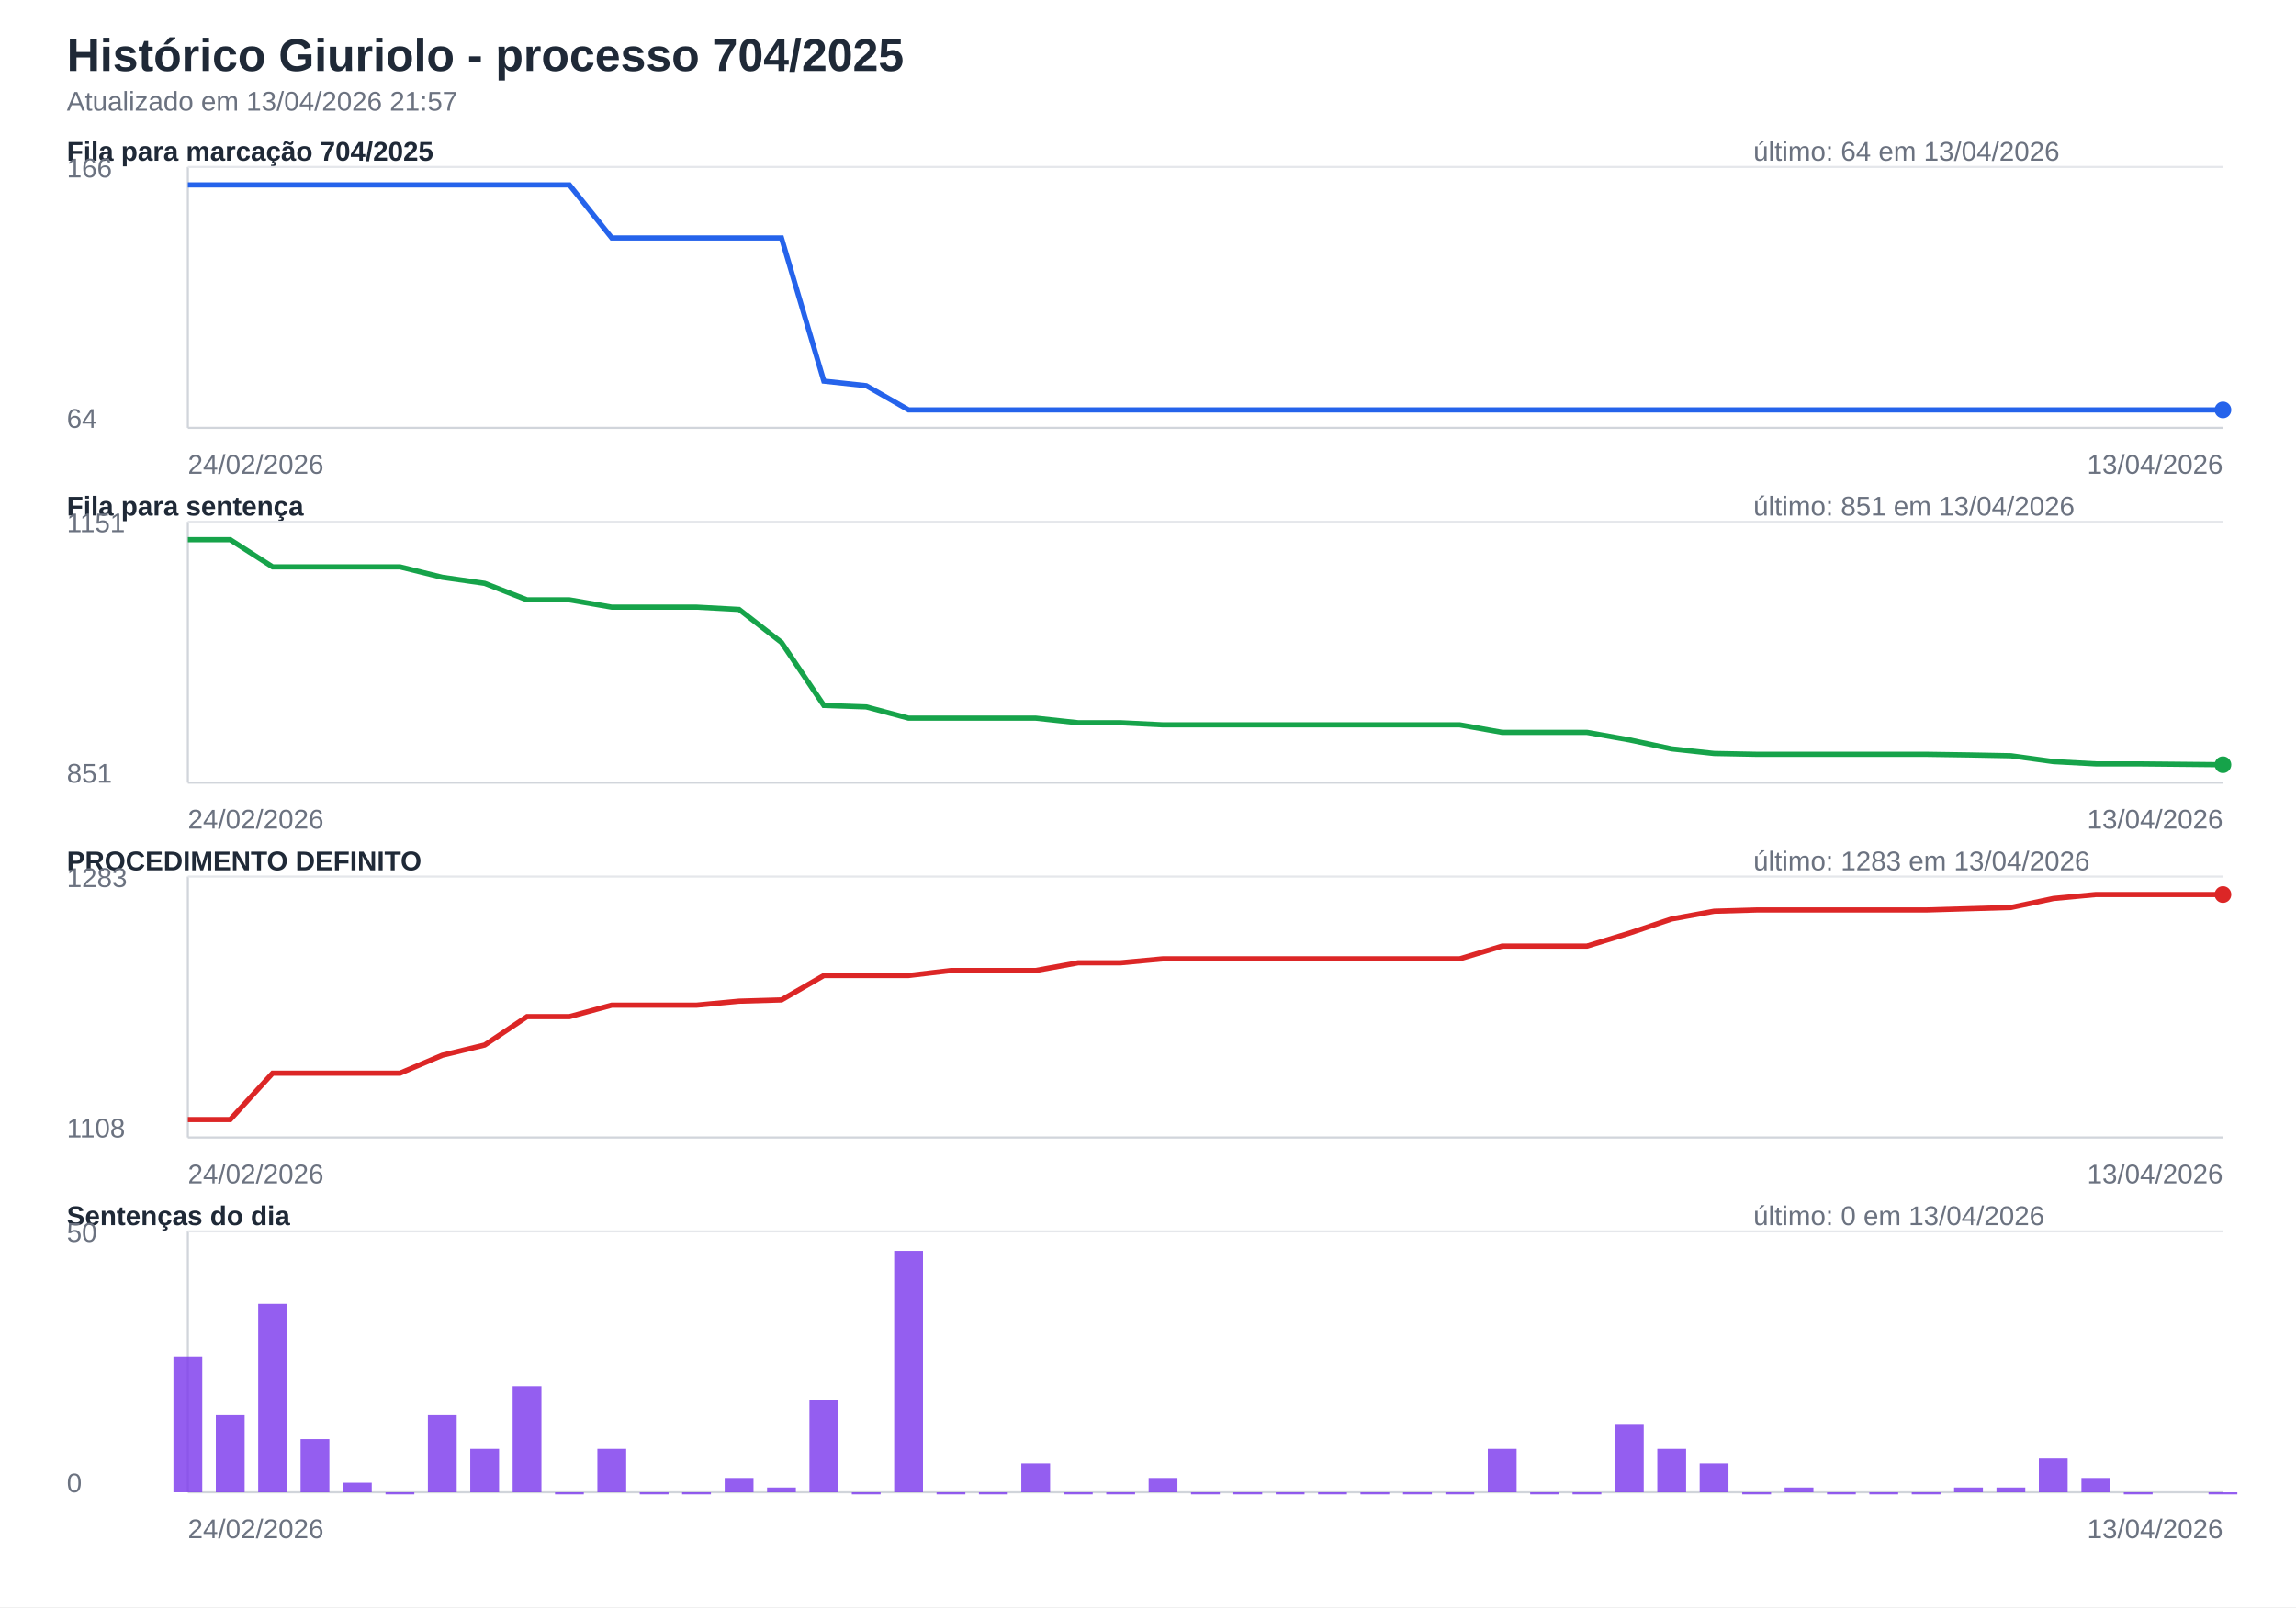
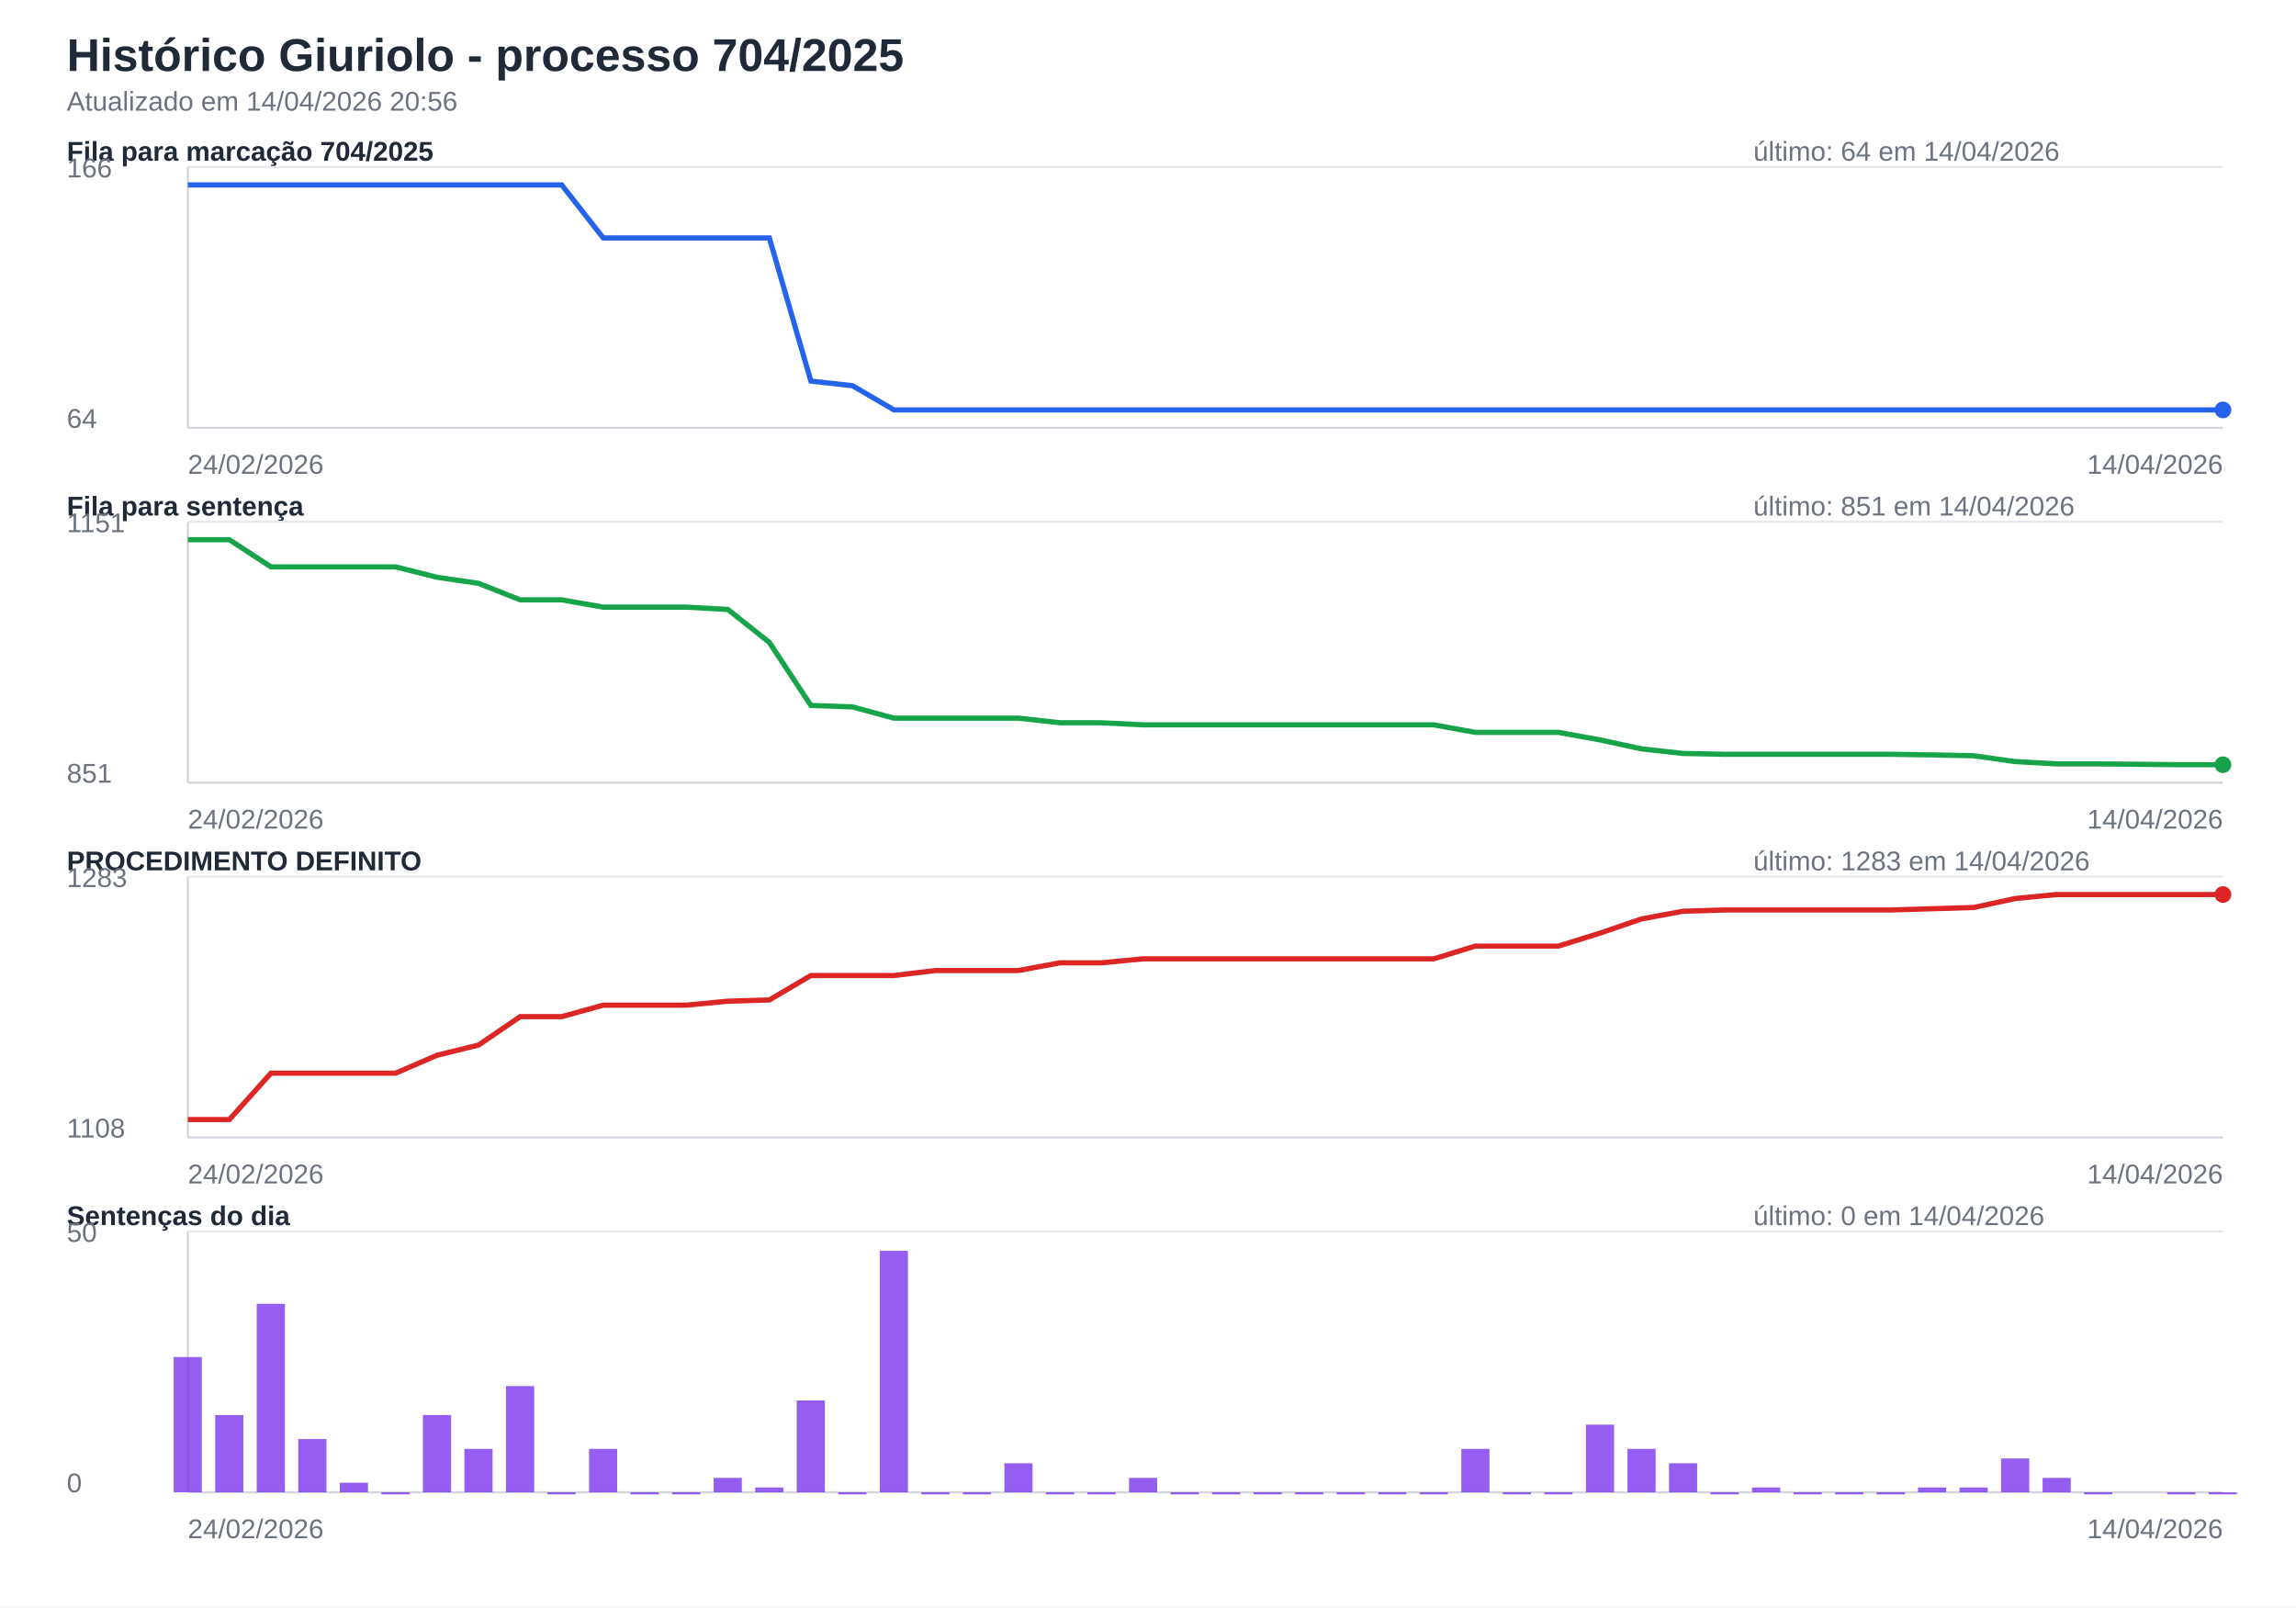
<svg xmlns="http://www.w3.org/2000/svg" width="1100" height="770" viewBox="0 0 1100 770">
  <rect width="100%" height="100%" fill="#ffffff" />
  <style>text{font-family:Segoe UI,Arial,sans-serif;font-size:13px;fill:#1f2937}.titulo{font-size:22px;font-weight:700}.sub{fill:#6b7280}.eixo{stroke:#d1d5db;stroke-width:1}.grade{stroke:#e5e7eb;stroke-width:1}.linha{fill:none;stroke-width:2.5}.barra{opacity:.82}</style>
  <text class="titulo" x="32" y="34">Histórico Giuriolo - processo 704/2025</text>
-   <text class="sub" x="32" y="53">Atualizado em 13/04/2026 21:57</text>
+   <text class="sub" x="32" y="53">Atualizado em 14/04/2026 20:56</text>
  <text x="32" y="77" font-weight="700">Fila para marcação 704/2025</text>
-   <text class="sub" x="840" y="77">último: 64 em 13/04/2026</text>
+   <text class="sub" x="840" y="77">último: 64 em 14/04/2026</text>
  <line class="eixo" x1="90" y1="205" x2="1065" y2="205" />
  <line class="eixo" x1="90" y1="80" x2="90" y2="205" />
  <line class="grade" x1="90" y1="80" x2="1065" y2="80" />
  <text class="sub" x="32" y="85">166</text>
  <text class="sub" x="32" y="205">64</text>
-   <path class="linha" stroke="#2563eb" d="M90.0,88.6 L110.3,88.6 L130.6,88.6 L150.9,88.6 L171.2,88.6 L191.6,88.6 L211.9,88.6 L232.2,88.6 L252.5,88.6 L272.8,88.6 L293.1,114.0 L313.4,114.0 L333.8,114.0 L354.1,114.0 L374.4,114.0 L394.7,182.6 L415.0,184.8 L435.3,196.4 L455.6,196.4 L475.9,196.4 L496.2,196.4 L516.6,196.4 L536.9,196.4 L557.2,196.4 L577.5,196.4 L597.8,196.4 L618.1,196.4 L638.4,196.4 L658.8,196.4 L679.1,196.4 L699.4,196.4 L719.7,196.4 L740.0,196.4 L760.3,196.4 L780.6,196.4 L800.9,196.4 L821.2,196.4 L841.6,196.4 L861.9,196.4 L882.2,196.4 L902.5,196.4 L922.8,196.4 L943.1,196.4 L963.4,196.4 L983.8,196.4 L1004.1,196.4 L1024.4,196.4 L1065.0,196.4" />
+   <path class="linha" stroke="#2563eb" d="M90.0,88.6 L109.9,88.6 L129.8,88.6 L149.7,88.6 L169.6,88.6 L189.5,88.6 L209.4,88.6 L229.3,88.6 L249.2,88.6 L269.1,88.6 L289.0,114.0 L308.9,114.0 L328.8,114.0 L348.7,114.0 L368.6,114.0 L388.5,182.6 L408.4,184.8 L428.3,196.4 L448.2,196.4 L468.1,196.4 L488.0,196.4 L507.9,196.4 L527.8,196.4 L547.7,196.4 L567.6,196.4 L587.4,196.4 L607.3,196.4 L627.2,196.4 L647.1,196.4 L667.0,196.4 L686.9,196.4 L706.8,196.4 L726.7,196.4 L746.6,196.4 L766.5,196.4 L786.4,196.4 L806.3,196.4 L826.2,196.4 L846.1,196.4 L866.0,196.4 L885.9,196.4 L905.8,196.4 L925.7,196.4 L945.6,196.4 L965.5,196.4 L985.4,196.4 L1005.3,196.4 L1045.1,196.4 L1065.0,196.4" />
  <circle cx="1065.0" cy="196.4" r="4" fill="#2563eb" />
  <text class="sub" x="90" y="227">24/02/2026</text>
-   <text class="sub" text-anchor="end" x="1065" y="227">13/04/2026</text>
+   <text class="sub" text-anchor="end" x="1065" y="227">14/04/2026</text>
  <text x="32" y="247" font-weight="700">Fila para sentença</text>
-   <text class="sub" x="840" y="247">último: 851 em 13/04/2026</text>
+   <text class="sub" x="840" y="247">último: 851 em 14/04/2026</text>
  <line class="eixo" x1="90" y1="375" x2="1065" y2="375" />
  <line class="eixo" x1="90" y1="250" x2="90" y2="375" />
  <line class="grade" x1="90" y1="250" x2="1065" y2="250" />
  <text class="sub" x="32" y="255">1151</text>
  <text class="sub" x="32" y="375">851</text>
-   <path class="linha" stroke="#16a34a" d="M90.0,258.6 L110.3,258.6 L130.6,271.6 L150.9,271.6 L171.2,271.6 L191.6,271.6 L211.9,276.6 L232.2,279.5 L252.5,287.4 L272.8,287.4 L293.1,290.9 L313.4,290.9 L333.8,290.9 L354.1,292.0 L374.4,307.8 L394.7,338.0 L415.0,338.7 L435.3,344.1 L455.6,344.1 L475.9,344.1 L496.2,344.1 L516.6,346.3 L536.9,346.3 L557.2,347.3 L577.5,347.3 L597.8,347.3 L618.1,347.3 L638.4,347.3 L658.8,347.3 L679.1,347.3 L699.4,347.3 L719.7,350.9 L740.0,350.9 L760.3,350.9 L780.6,354.5 L800.9,358.8 L821.2,361.0 L841.6,361.4 L861.9,361.4 L882.2,361.4 L902.5,361.4 L922.8,361.4 L943.1,361.7 L963.4,362.1 L983.8,364.9 L1004.1,366.0 L1024.4,366.0 L1065.0,366.4" />
+   <path class="linha" stroke="#16a34a" d="M90.0,258.6 L109.9,258.6 L129.8,271.6 L149.7,271.6 L169.6,271.6 L189.5,271.6 L209.4,276.6 L229.3,279.5 L249.2,287.4 L269.1,287.4 L289.0,290.9 L308.9,290.9 L328.8,290.9 L348.7,292.0 L368.6,307.8 L388.5,338.0 L408.4,338.7 L428.3,344.1 L448.2,344.1 L468.1,344.1 L488.0,344.1 L507.9,346.3 L527.8,346.3 L547.7,347.3 L567.6,347.3 L587.4,347.3 L607.3,347.3 L627.2,347.3 L647.1,347.3 L667.0,347.3 L686.9,347.3 L706.8,350.9 L726.7,350.9 L746.6,350.9 L766.5,354.5 L786.4,358.8 L806.3,361.0 L826.2,361.4 L846.1,361.4 L866.0,361.4 L885.9,361.4 L905.8,361.4 L925.7,361.7 L945.6,362.1 L965.5,364.9 L985.4,366.0 L1005.3,366.0 L1045.1,366.4 L1065.0,366.4" />
  <circle cx="1065.0" cy="366.4" r="4" fill="#16a34a" />
  <text class="sub" x="90" y="397">24/02/2026</text>
-   <text class="sub" text-anchor="end" x="1065" y="397">13/04/2026</text>
+   <text class="sub" text-anchor="end" x="1065" y="397">14/04/2026</text>
  <text x="32" y="417" font-weight="700">PROCEDIMENTO DEFINITO</text>
-   <text class="sub" x="840" y="417">último: 1283 em 13/04/2026</text>
+   <text class="sub" x="840" y="417">último: 1283 em 14/04/2026</text>
  <line class="eixo" x1="90" y1="545" x2="1065" y2="545" />
  <line class="eixo" x1="90" y1="420" x2="90" y2="545" />
  <line class="grade" x1="90" y1="420" x2="1065" y2="420" />
  <text class="sub" x="32" y="425">1283</text>
  <text class="sub" x="32" y="545">1108</text>
-   <path class="linha" stroke="#dc2626" d="M90.0,536.4 L110.3,536.4 L130.6,514.2 L150.9,514.2 L171.2,514.2 L191.6,514.2 L211.9,505.6 L232.2,500.7 L252.5,487.1 L272.8,487.1 L293.1,481.6 L313.4,481.6 L333.8,481.6 L354.1,479.7 L374.4,479.1 L394.7,467.4 L415.0,467.4 L435.3,467.4 L455.6,465.0 L475.9,465.0 L496.2,465.0 L516.6,461.3 L536.9,461.3 L557.2,459.4 L577.5,459.4 L597.8,459.4 L618.1,459.4 L638.4,459.4 L658.8,459.4 L679.1,459.4 L699.4,459.4 L719.7,453.3 L740.0,453.3 L760.3,453.3 L780.6,447.1 L800.9,440.3 L821.2,436.6 L841.6,436.0 L861.9,436.0 L882.2,436.0 L902.5,436.0 L922.8,436.0 L943.1,435.4 L963.4,434.8 L983.8,430.5 L1004.1,428.6 L1024.4,428.6 L1065.0,428.6" />
+   <path class="linha" stroke="#dc2626" d="M90.0,536.4 L109.9,536.4 L129.8,514.2 L149.7,514.2 L169.6,514.2 L189.5,514.2 L209.4,505.6 L229.3,500.7 L249.2,487.1 L269.1,487.1 L289.0,481.6 L308.9,481.6 L328.8,481.6 L348.7,479.7 L368.6,479.1 L388.5,467.4 L408.4,467.4 L428.3,467.4 L448.2,465.0 L468.1,465.0 L488.0,465.0 L507.9,461.3 L527.8,461.3 L547.7,459.4 L567.6,459.4 L587.4,459.4 L607.3,459.4 L627.2,459.4 L647.1,459.4 L667.0,459.4 L686.9,459.4 L706.8,453.3 L726.7,453.3 L746.6,453.3 L766.5,447.1 L786.4,440.3 L806.3,436.6 L826.2,436.0 L846.1,436.0 L866.0,436.0 L885.9,436.0 L905.8,436.0 L925.7,435.4 L945.6,434.8 L965.5,430.5 L985.4,428.6 L1005.3,428.6 L1045.1,428.6 L1065.0,428.6" />
  <circle cx="1065.0" cy="428.6" r="4" fill="#dc2626" />
  <text class="sub" x="90" y="567">24/02/2026</text>
-   <text class="sub" text-anchor="end" x="1065" y="567">13/04/2026</text>
+   <text class="sub" text-anchor="end" x="1065" y="567">14/04/2026</text>
  <text x="32" y="587" font-weight="700">Sentenças do dia</text>
-   <text class="sub" x="840" y="587">último: 0 em 13/04/2026</text>
+   <text class="sub" x="840" y="587">último: 0 em 14/04/2026</text>
  <line class="eixo" x1="90" y1="715" x2="1065" y2="715" />
  <line class="eixo" x1="90" y1="590" x2="90" y2="715" />
  <line class="grade" x1="90" y1="590" x2="1065" y2="590" />
  <text class="sub" x="32" y="595">50</text>
  <text class="sub" x="32" y="715">0</text>
-   <rect class="barra" x="83.1" y="650.2" width="13.8" height="64.8" fill="#7c3aed" />
-   <rect class="barra" x="103.4" y="678.0" width="13.8" height="37.0" fill="#7c3aed" />
-   <rect class="barra" x="123.7" y="624.7" width="13.8" height="90.3" fill="#7c3aed" />
-   <rect class="barra" x="144.0" y="689.5" width="13.8" height="25.5" fill="#7c3aed" />
-   <rect class="barra" x="164.3" y="710.4" width="13.8" height="4.6" fill="#7c3aed" />
-   <rect class="barra" x="184.7" y="715.0" width="13.8" height="1.0" fill="#7c3aed" />
-   <rect class="barra" x="205.0" y="678.0" width="13.8" height="37.0" fill="#7c3aed" />
-   <rect class="barra" x="225.3" y="694.2" width="13.8" height="20.8" fill="#7c3aed" />
-   <rect class="barra" x="245.6" y="664.1" width="13.8" height="50.9" fill="#7c3aed" />
-   <rect class="barra" x="265.9" y="715.0" width="13.8" height="1.0" fill="#7c3aed" />
-   <rect class="barra" x="286.2" y="694.2" width="13.8" height="20.8" fill="#7c3aed" />
-   <rect class="barra" x="306.5" y="715.0" width="13.8" height="1.0" fill="#7c3aed" />
-   <rect class="barra" x="326.8" y="715.0" width="13.8" height="1.0" fill="#7c3aed" />
-   <rect class="barra" x="347.2" y="708.1" width="13.8" height="6.9" fill="#7c3aed" />
-   <rect class="barra" x="367.5" y="712.7" width="13.8" height="2.3" fill="#7c3aed" />
-   <rect class="barra" x="387.8" y="671.0" width="13.8" height="44.0" fill="#7c3aed" />
-   <rect class="barra" x="408.1" y="715.0" width="13.8" height="1.0" fill="#7c3aed" />
-   <rect class="barra" x="428.4" y="599.3" width="13.8" height="115.7" fill="#7c3aed" />
-   <rect class="barra" x="448.7" y="715.0" width="13.8" height="1.0" fill="#7c3aed" />
-   <rect class="barra" x="469.0" y="715.0" width="13.8" height="1.0" fill="#7c3aed" />
-   <rect class="barra" x="489.3" y="701.1" width="13.8" height="13.9" fill="#7c3aed" />
-   <rect class="barra" x="509.7" y="715.0" width="13.8" height="1.0" fill="#7c3aed" />
-   <rect class="barra" x="530.0" y="715.0" width="13.8" height="1.0" fill="#7c3aed" />
-   <rect class="barra" x="550.3" y="708.1" width="13.8" height="6.9" fill="#7c3aed" />
-   <rect class="barra" x="570.6" y="715.0" width="13.8" height="1.0" fill="#7c3aed" />
-   <rect class="barra" x="590.9" y="715.0" width="13.8" height="1.0" fill="#7c3aed" />
-   <rect class="barra" x="611.2" y="715.0" width="13.8" height="1.0" fill="#7c3aed" />
-   <rect class="barra" x="631.5" y="715.0" width="13.8" height="1.0" fill="#7c3aed" />
-   <rect class="barra" x="651.8" y="715.0" width="13.8" height="1.0" fill="#7c3aed" />
-   <rect class="barra" x="672.2" y="715.0" width="13.8" height="1.0" fill="#7c3aed" />
-   <rect class="barra" x="692.5" y="715.0" width="13.8" height="1.0" fill="#7c3aed" />
-   <rect class="barra" x="712.8" y="694.2" width="13.8" height="20.8" fill="#7c3aed" />
-   <rect class="barra" x="733.1" y="715.0" width="13.8" height="1.0" fill="#7c3aed" />
-   <rect class="barra" x="753.4" y="715.0" width="13.8" height="1.0" fill="#7c3aed" />
-   <rect class="barra" x="773.7" y="682.6" width="13.8" height="32.4" fill="#7c3aed" />
-   <rect class="barra" x="794.0" y="694.2" width="13.8" height="20.8" fill="#7c3aed" />
-   <rect class="barra" x="814.3" y="701.1" width="13.8" height="13.9" fill="#7c3aed" />
-   <rect class="barra" x="834.7" y="715.0" width="13.8" height="1.0" fill="#7c3aed" />
-   <rect class="barra" x="855.0" y="712.7" width="13.8" height="2.3" fill="#7c3aed" />
-   <rect class="barra" x="875.3" y="715.0" width="13.8" height="1.0" fill="#7c3aed" />
-   <rect class="barra" x="895.6" y="715.0" width="13.8" height="1.0" fill="#7c3aed" />
-   <rect class="barra" x="915.9" y="715.0" width="13.8" height="1.0" fill="#7c3aed" />
-   <rect class="barra" x="936.2" y="712.7" width="13.8" height="2.3" fill="#7c3aed" />
-   <rect class="barra" x="956.5" y="712.7" width="13.8" height="2.3" fill="#7c3aed" />
-   <rect class="barra" x="976.8" y="698.8" width="13.8" height="16.2" fill="#7c3aed" />
-   <rect class="barra" x="997.2" y="708.1" width="13.8" height="6.9" fill="#7c3aed" />
-   <rect class="barra" x="1017.5" y="715.0" width="13.8" height="1.0" fill="#7c3aed" />
-   <rect class="barra" x="1058.1" y="715.0" width="13.8" height="1.0" fill="#7c3aed" />
+   <rect class="barra" x="83.2" y="650.2" width="13.5" height="64.8" fill="#7c3aed" />
+   <rect class="barra" x="103.1" y="678.0" width="13.5" height="37.0" fill="#7c3aed" />
+   <rect class="barra" x="123.0" y="624.7" width="13.5" height="90.3" fill="#7c3aed" />
+   <rect class="barra" x="142.9" y="689.5" width="13.5" height="25.5" fill="#7c3aed" />
+   <rect class="barra" x="162.8" y="710.4" width="13.5" height="4.6" fill="#7c3aed" />
+   <rect class="barra" x="182.7" y="715.0" width="13.5" height="1.0" fill="#7c3aed" />
+   <rect class="barra" x="202.6" y="678.0" width="13.5" height="37.0" fill="#7c3aed" />
+   <rect class="barra" x="222.5" y="694.2" width="13.5" height="20.8" fill="#7c3aed" />
+   <rect class="barra" x="242.4" y="664.1" width="13.5" height="50.9" fill="#7c3aed" />
+   <rect class="barra" x="262.3" y="715.0" width="13.5" height="1.0" fill="#7c3aed" />
+   <rect class="barra" x="282.2" y="694.2" width="13.5" height="20.8" fill="#7c3aed" />
+   <rect class="barra" x="302.1" y="715.0" width="13.5" height="1.0" fill="#7c3aed" />
+   <rect class="barra" x="322.0" y="715.0" width="13.5" height="1.0" fill="#7c3aed" />
+   <rect class="barra" x="341.9" y="708.1" width="13.5" height="6.9" fill="#7c3aed" />
+   <rect class="barra" x="361.8" y="712.7" width="13.5" height="2.3" fill="#7c3aed" />
+   <rect class="barra" x="381.7" y="671.0" width="13.5" height="44.0" fill="#7c3aed" />
+   <rect class="barra" x="401.6" y="715.0" width="13.5" height="1.0" fill="#7c3aed" />
+   <rect class="barra" x="421.5" y="599.3" width="13.5" height="115.7" fill="#7c3aed" />
+   <rect class="barra" x="441.4" y="715.0" width="13.5" height="1.0" fill="#7c3aed" />
+   <rect class="barra" x="461.3" y="715.0" width="13.5" height="1.0" fill="#7c3aed" />
+   <rect class="barra" x="481.2" y="701.1" width="13.5" height="13.9" fill="#7c3aed" />
+   <rect class="barra" x="501.1" y="715.0" width="13.5" height="1.0" fill="#7c3aed" />
+   <rect class="barra" x="521.0" y="715.0" width="13.5" height="1.0" fill="#7c3aed" />
+   <rect class="barra" x="540.9" y="708.1" width="13.5" height="6.9" fill="#7c3aed" />
+   <rect class="barra" x="560.8" y="715.0" width="13.5" height="1.0" fill="#7c3aed" />
+   <rect class="barra" x="580.7" y="715.0" width="13.5" height="1.0" fill="#7c3aed" />
+   <rect class="barra" x="600.6" y="715.0" width="13.5" height="1.0" fill="#7c3aed" />
+   <rect class="barra" x="620.5" y="715.0" width="13.5" height="1.0" fill="#7c3aed" />
+   <rect class="barra" x="640.4" y="715.0" width="13.5" height="1.0" fill="#7c3aed" />
+   <rect class="barra" x="660.3" y="715.0" width="13.5" height="1.0" fill="#7c3aed" />
+   <rect class="barra" x="680.2" y="715.0" width="13.5" height="1.0" fill="#7c3aed" />
+   <rect class="barra" x="700.1" y="694.2" width="13.5" height="20.8" fill="#7c3aed" />
+   <rect class="barra" x="720.0" y="715.0" width="13.5" height="1.0" fill="#7c3aed" />
+   <rect class="barra" x="739.9" y="715.0" width="13.5" height="1.0" fill="#7c3aed" />
+   <rect class="barra" x="759.8" y="682.6" width="13.5" height="32.4" fill="#7c3aed" />
+   <rect class="barra" x="779.7" y="694.2" width="13.5" height="20.8" fill="#7c3aed" />
+   <rect class="barra" x="799.6" y="701.1" width="13.5" height="13.9" fill="#7c3aed" />
+   <rect class="barra" x="819.5" y="715.0" width="13.5" height="1.0" fill="#7c3aed" />
+   <rect class="barra" x="839.4" y="712.7" width="13.5" height="2.3" fill="#7c3aed" />
+   <rect class="barra" x="859.3" y="715.0" width="13.5" height="1.0" fill="#7c3aed" />
+   <rect class="barra" x="879.2" y="715.0" width="13.5" height="1.0" fill="#7c3aed" />
+   <rect class="barra" x="899.1" y="715.0" width="13.5" height="1.0" fill="#7c3aed" />
+   <rect class="barra" x="918.9" y="712.7" width="13.5" height="2.3" fill="#7c3aed" />
+   <rect class="barra" x="938.8" y="712.7" width="13.5" height="2.3" fill="#7c3aed" />
+   <rect class="barra" x="958.7" y="698.8" width="13.5" height="16.2" fill="#7c3aed" />
+   <rect class="barra" x="978.6" y="708.1" width="13.5" height="6.9" fill="#7c3aed" />
+   <rect class="barra" x="998.5" y="715.0" width="13.5" height="1.0" fill="#7c3aed" />
+   <rect class="barra" x="1038.3" y="715.0" width="13.5" height="1.0" fill="#7c3aed" />
+   <rect class="barra" x="1058.2" y="715.0" width="13.5" height="1.0" fill="#7c3aed" />
  <text class="sub" x="90" y="737">24/02/2026</text>
-   <text class="sub" text-anchor="end" x="1065" y="737">13/04/2026</text>
+   <text class="sub" text-anchor="end" x="1065" y="737">14/04/2026</text>
</svg>
